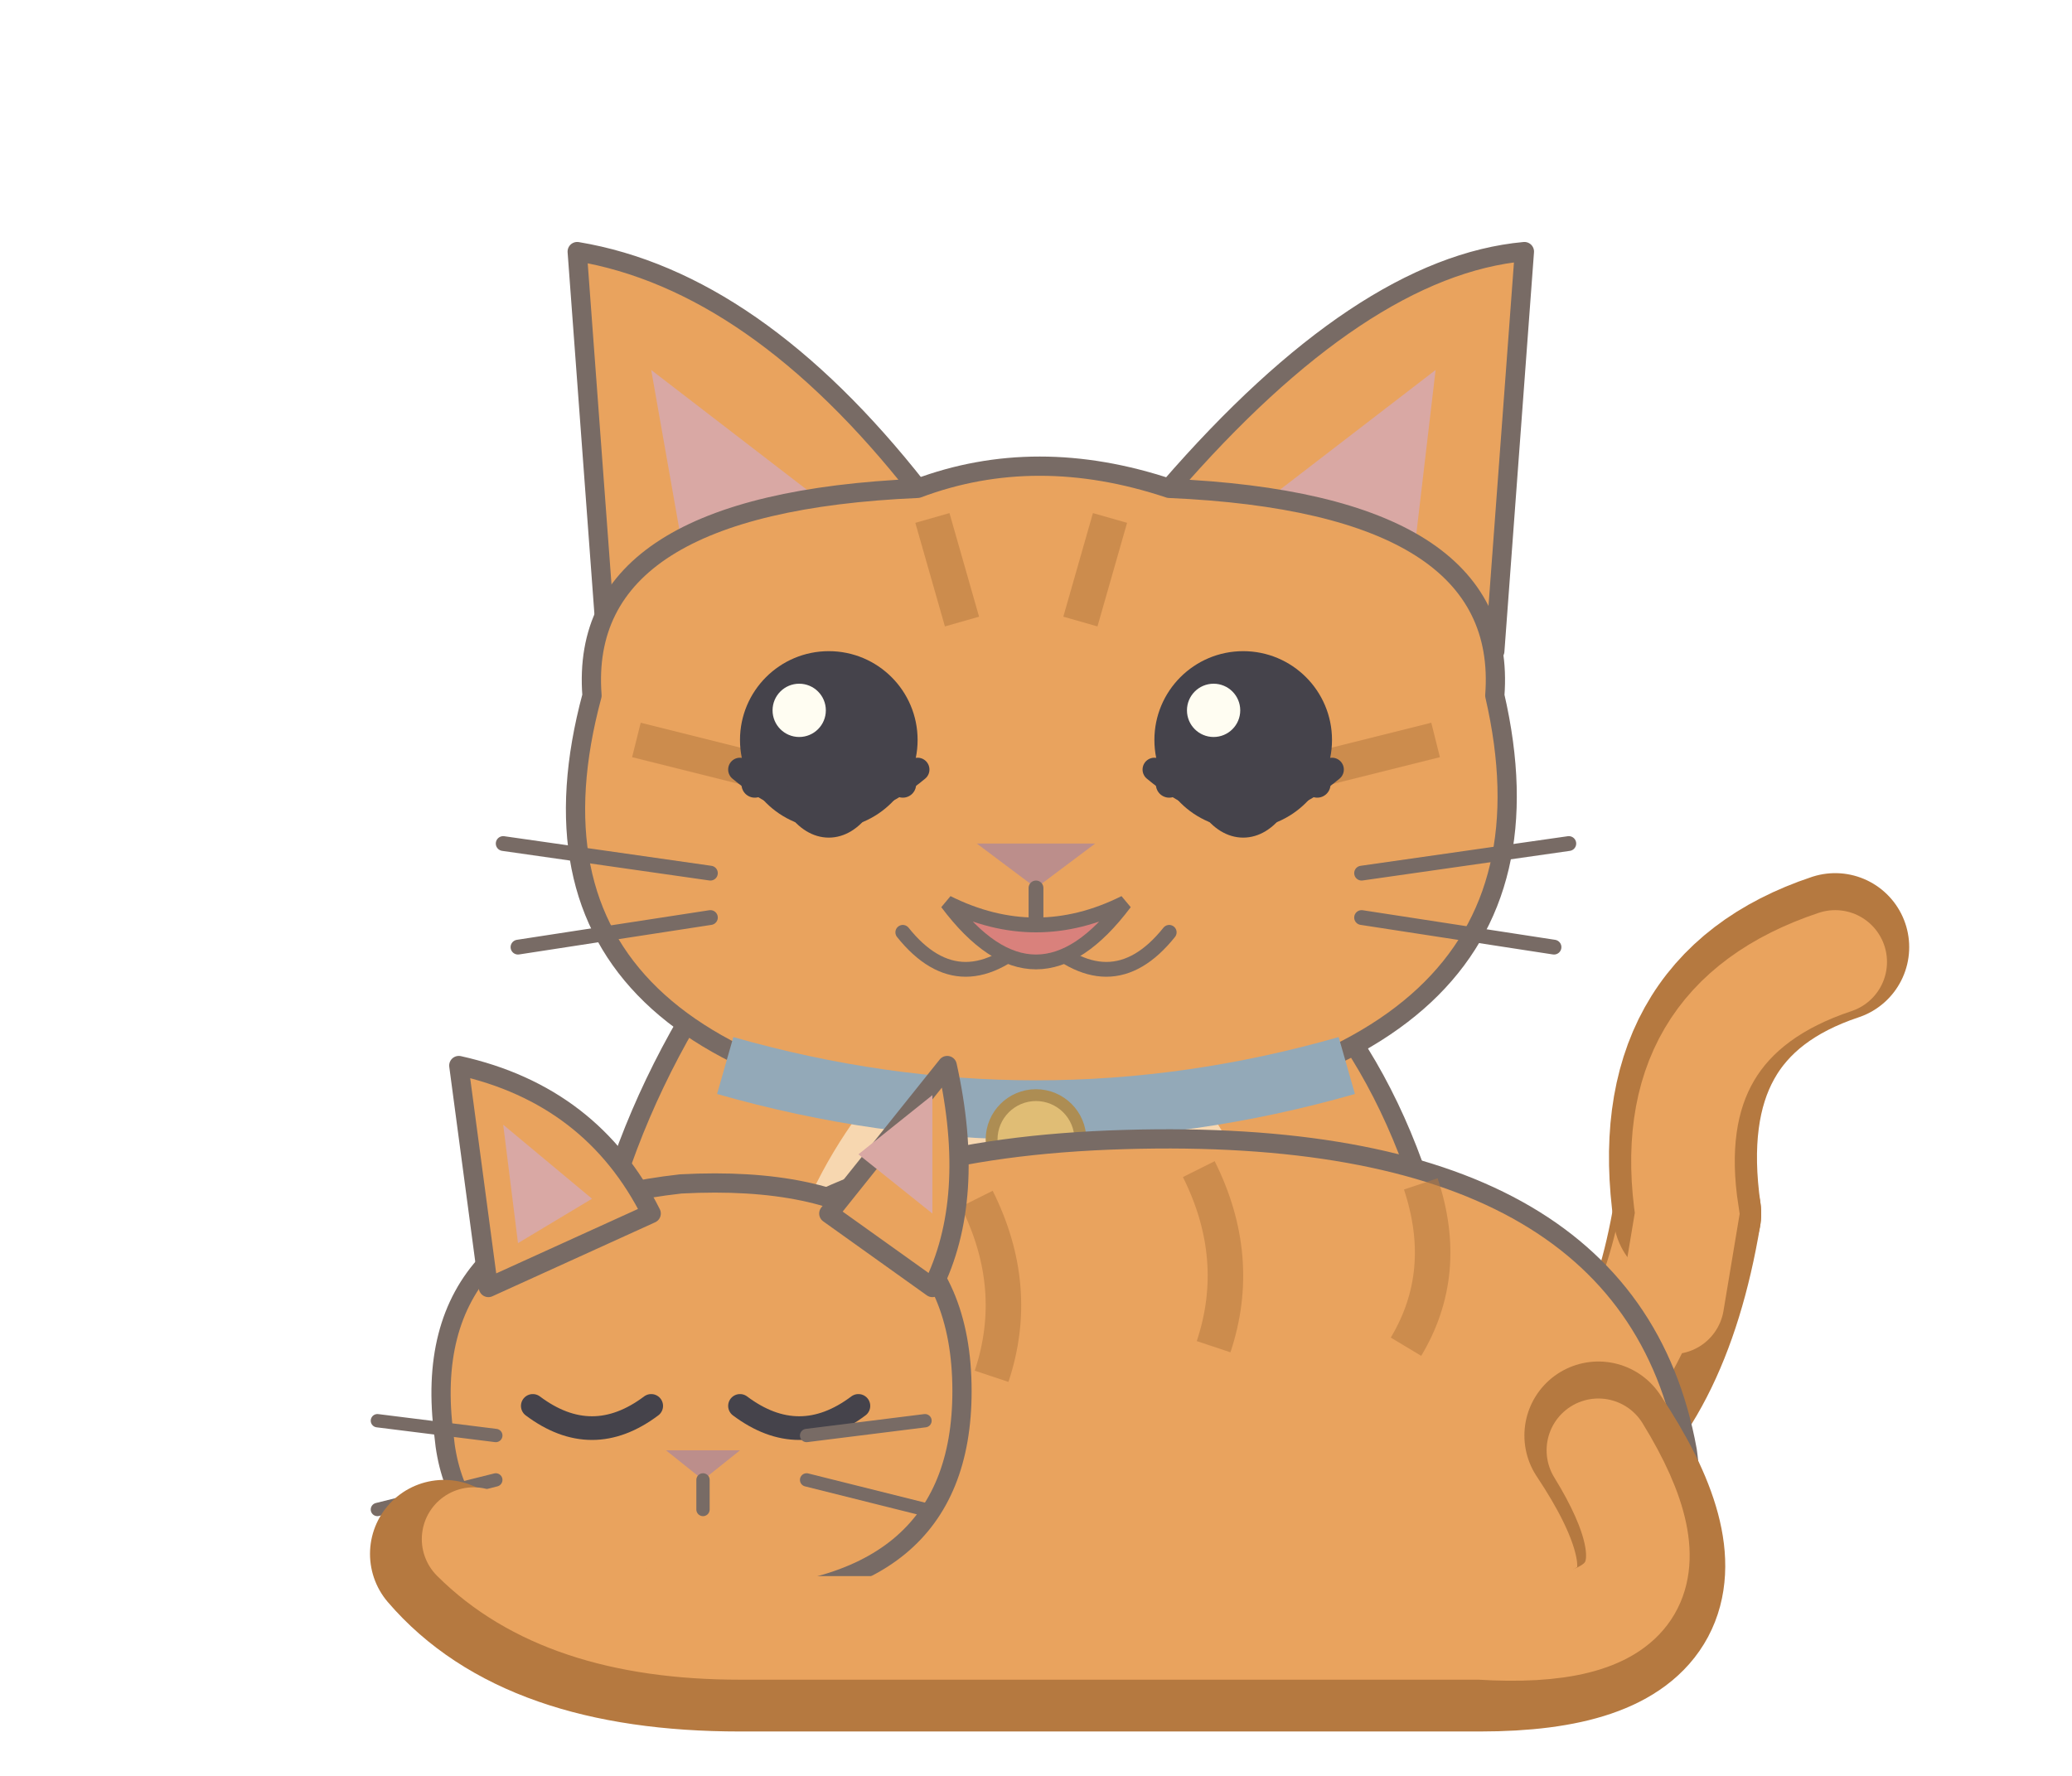
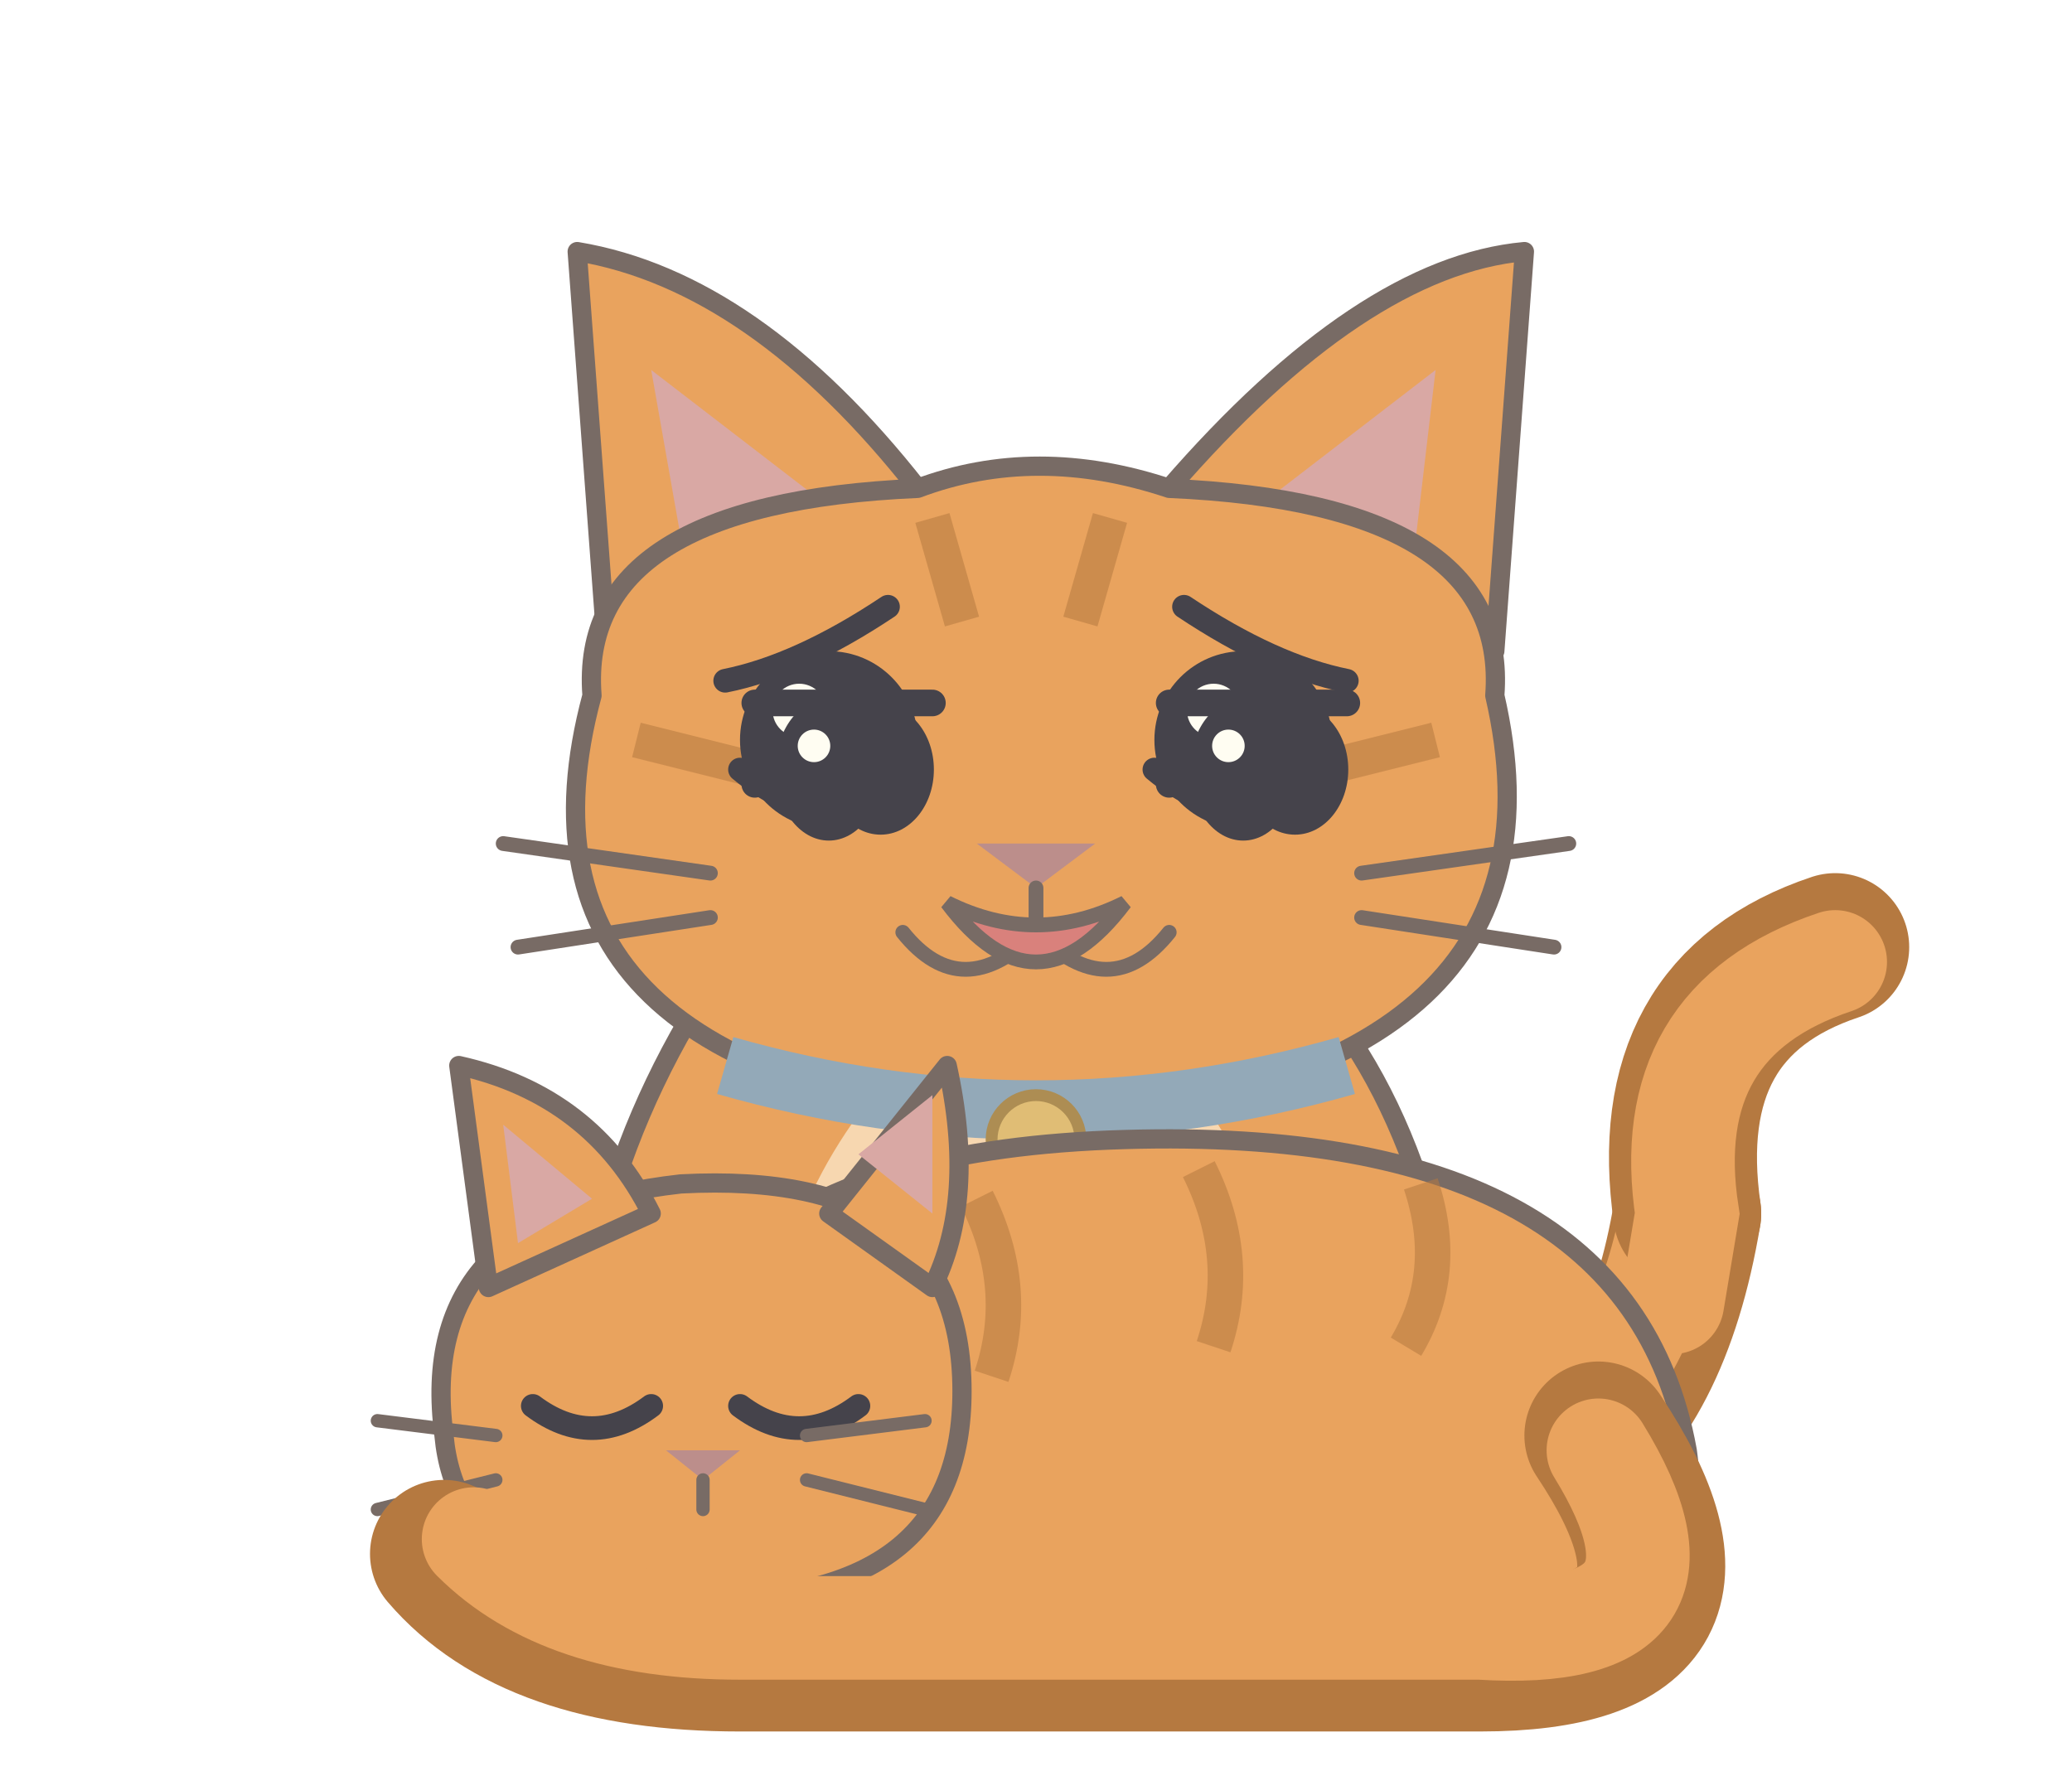
<svg xmlns="http://www.w3.org/2000/svg" width="140" height="120" viewBox="0 0 140 120">
  <defs>
    <linearGradient id="material-0" x1="0" y1="0" x2=".3" y2="1">
      <stop stop-color="#E9A35E" />
      <stop offset=".55" stop-color="#E9A35E" />
      <stop offset="1" stop-color="#E9A35E" />
    </linearGradient>
    <linearGradient id="material-1" x1="0" y1="0" x2=".3" y2="1">
      <stop stop-color="#fff2db" />
      <stop offset=".55" stop-color="#fff2db" />
      <stop offset="1" stop-color="#fff2db" />
    </linearGradient>
    <linearGradient id="material-2" x1="0" y1="0" x2=".3" y2="1">
      <stop stop-color="#d9a8a4" />
      <stop offset=".55" stop-color="#d9a8a4" />
      <stop offset="1" stop-color="#d9a8a4" />
    </linearGradient>
    <linearGradient id="material-3" x1="0" y1="0" x2=".3" y2="1">
      <stop stop-color="#e0bd75" />
      <stop offset=".55" stop-color="#e0bd75" />
      <stop offset="1" stop-color="#e0bd75" />
    </linearGradient>
    <linearGradient id="material-4" x1="0" y1="0" x2=".3" y2="1">
      <stop stop-color="#bc8e8b" />
      <stop offset=".55" stop-color="#bc8e8b" />
      <stop offset="1" stop-color="#bc8e8b" />
    </linearGradient>
  </defs>
  <g id="tail">
    <g id="tail-base" fill="none" stroke-linecap="round">
      <path d="M88 100q22 6 26-18" stroke="#B57940" stroke-width="10" />
      <path d="M89 98q20 5 24-16" stroke="#E9A35E" stroke-width="7" />
    </g>
    <g id="tail-tip" fill="none" stroke-linecap="round">
      <path d="M114 82q-2-14 10-18" stroke="#B57940" stroke-width="10" />
      <path d="M113 88l1-6q-2-13 10-17" stroke="#E9A35E" stroke-width="7" />
    </g>
  </g>
  <g id="ears" stroke="#786b65" stroke-width="1.3" stroke-linejoin="round">
    <path d="M41 44 39 17q12 2 23 16Zm60 0 2-27q-11 1-24 16Z" fill="url(#material-0)" />
    <path d="m44 25 3 17 10-7m27 0 11 7 2-17" fill="url(#material-2)" stroke="none" />
  </g>
  <g id="body" stroke="#786b65" stroke-width="1.3" stroke-linejoin="round">
    <path d="M49 65q-11 16-10 35q1 10 14 11h35q12-2 11-13q-1-22-12-33Z" fill="url(#material-0)" />
    <path d="M59 74q-8 10-7 23q1 10 18 10t18-10q0-13-7-23Z" fill="url(#material-1)" stroke="none" opacity=".65" />
    <path d="M40 47q-1-13 22-14q8-3 17 0q23 1 22 14q6 26-31 29Q33 73 40 47Z" fill="url(#material-0)" />
    <path d="m63 35 2 7m10-7-2 7M43 50l8 2m46-2-8 2" stroke="#B57940" stroke-width="2.4" opacity=".55" />
    <path d="M49 72q21 6 42 0" stroke="#93a9b8" stroke-width="4" fill="none" />
    <circle cx="70" cy="77" r="3" fill="url(#material-3)" stroke="#ad8d53" stroke-width=".8" />
    <path d="M53 88v16m34-16v16" fill="none" opacity=".45" />
    <path d="M47 103q13-5 16 4q1 5-10 5t-10-4q0-3 4-5Zm32 4q3-9 16-4q4 2 4 5q1 4-10 4t-10-5Z" fill="url(#material-0)" />
    <path d="m49 107 0 3m6-3v3m29-3v3m6-3v3" stroke-width=".8" />
    <path d="m66 57 4 3 4-3Z" fill="url(#material-4)" stroke="none" />
    <path d="M70 60v3q-5 5-9 0m9 0q5 5 9 0M34 57l14 2m-13 5 13-2m58-5-14 2m13 5-13-2" fill="none" stroke-width="1" stroke-linecap="round" />
  </g>
  <g id="eyes" fill="#45434b">
    <ellipse cx="56" cy="51" rx="3.9" ry="5.6" />
    <ellipse cx="84" cy="51" rx="3.9" ry="5.6" />
    <circle cx="54.6" cy="49.2" r="1.3" fill="#fffdf2" />
    <circle cx="82.6" cy="49.2" r="1.3" fill="#fffdf2" />
  </g>
  <g id="eyes-happy" stroke="#45434b" stroke-width="1.8" fill="none" stroke-linecap="round">
    <path d="M51 53q5-6 10 0m18 0q5-6 10 0" />
  </g>
  <g id="eyes-wide" fill="#45434b">
    <circle cx="56" cy="50" r="6" />
    <circle cx="84" cy="50" r="6" />
    <circle cx="54" cy="48" r="1.8" fill="#fffdf2" />
    <circle cx="82" cy="48" r="1.8" fill="#fffdf2" />
  </g>
+   <g id="eyes-side" fill="#45434b">
+     <ellipse cx="59.5" cy="52" rx="3.6" ry="4.4" />
+     <ellipse cx="87.5" cy="52" rx="3.6" ry="4.4" />
+     <path d="M51 47.5h12m16 0h12" stroke="#45434b" stroke-width="1.8" stroke-linecap="round" />
+   </g>
+   <g id="eyes-sad">
+     <ellipse cx="56" cy="52" rx="3.6" ry="4.8" fill="#45434b" />
+     <ellipse cx="84" cy="52" rx="3.6" ry="4.8" fill="#45434b" />
+     <circle cx="55" cy="50.4" r="1.1" fill="#fffdf2" />
+     <circle cx="83" cy="50.4" r="1.1" fill="#fffdf2" />
+     <path d="M49 46q5-1 11-5m20 0q6 4 11 5" fill="none" stroke="#45434b" stroke-width="1.6" stroke-linecap="round" />
+   </g>
  <g id="mouth-open" stroke="#786b65" stroke-width="1">
    <path d="M64 61q6 8 12 0q-6 3-12 0Z" fill="#d9817c" />
  </g>
  <g id="lids" stroke="#45434b" stroke-width="1.6" fill="none" stroke-linecap="round">
    <path d="M50 52q6 5 12 0m16 0q6 5 12 0" />
  </g>
  <g id="curl" stroke="#786b65" stroke-width="1.3" stroke-linejoin="round">
    <path d="M44 104q-3-26 32-27q34-1 38 21q2 14-16 14H54q-10 0-10-8Z" fill="url(#material-0)" />
    <path d="M66 81q3 6 1 12m14-14q3 6 1 12m14-11q2 6-1 11" fill="none" stroke="#B57940" stroke-width="2.4" opacity=".55" />
    <path d="M30 97q-2-15 16-17q19-1 19 14q0 14-17 14q-17 0-18-11Z" fill="url(#material-0)" />
    <path d="M33 87 31 72q9 2 13 10Zm23-5 8-10q2 9-1 15Z" fill="url(#material-0)" />
    <path d="m34 76 1 8 5-3m18-3 5-4v8" fill="url(#material-2)" stroke="none" />
    <path d="M36 95q4 3 8 0m6 0q4 3 8 0" fill="none" stroke="#45434b" stroke-width="1.6" stroke-linecap="round" />
    <path d="m45 98 2.5 2 2.5-2Z" fill="url(#material-4)" stroke="none" />
    <path d="M47.5 100v2m-14-5-8-1m8 4-8 2m29-5 8-1m-8 4 8 2" fill="none" stroke-width=".9" stroke-linecap="round" />
    <g fill="none" stroke-linecap="round">
      <path d="M108 97q10 15-8 15H50q-14 0-20-7" stroke="#B57940" stroke-width="10" />
      <path d="M108 98q8 13-8 12H50q-12 0-18-6" stroke="#E9A35E" stroke-width="7" />
    </g>
  </g>
</svg>
